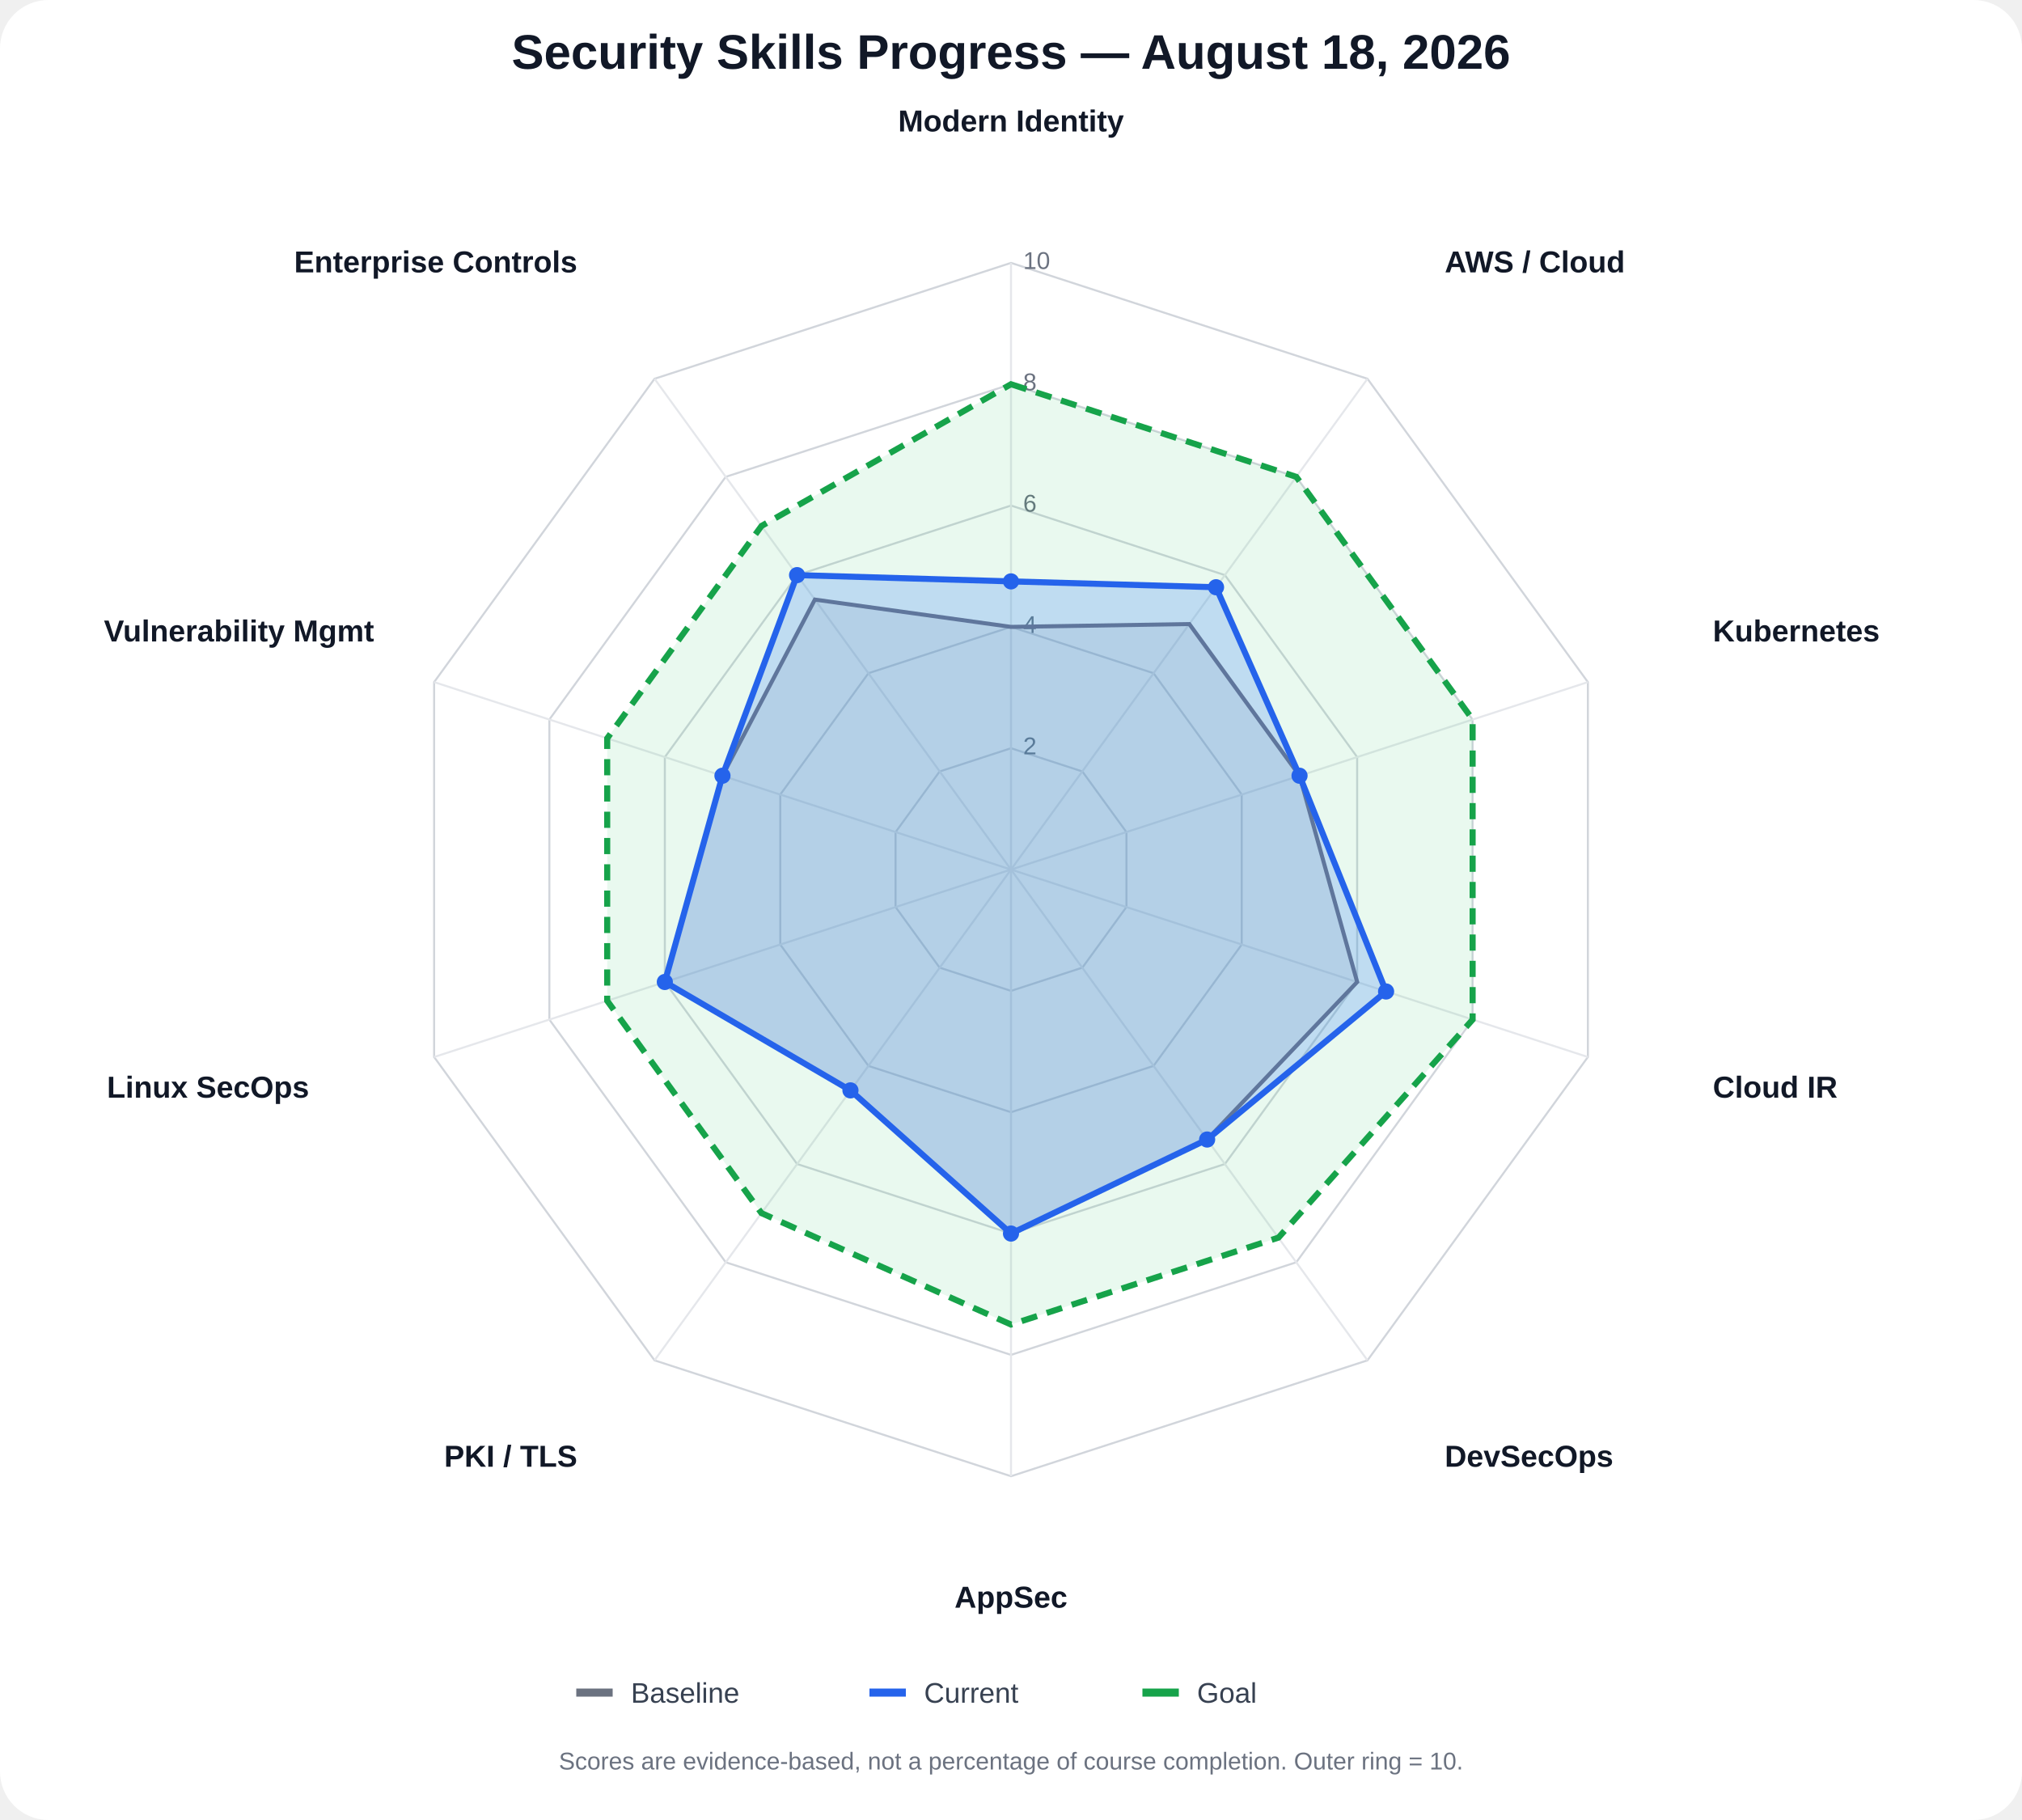
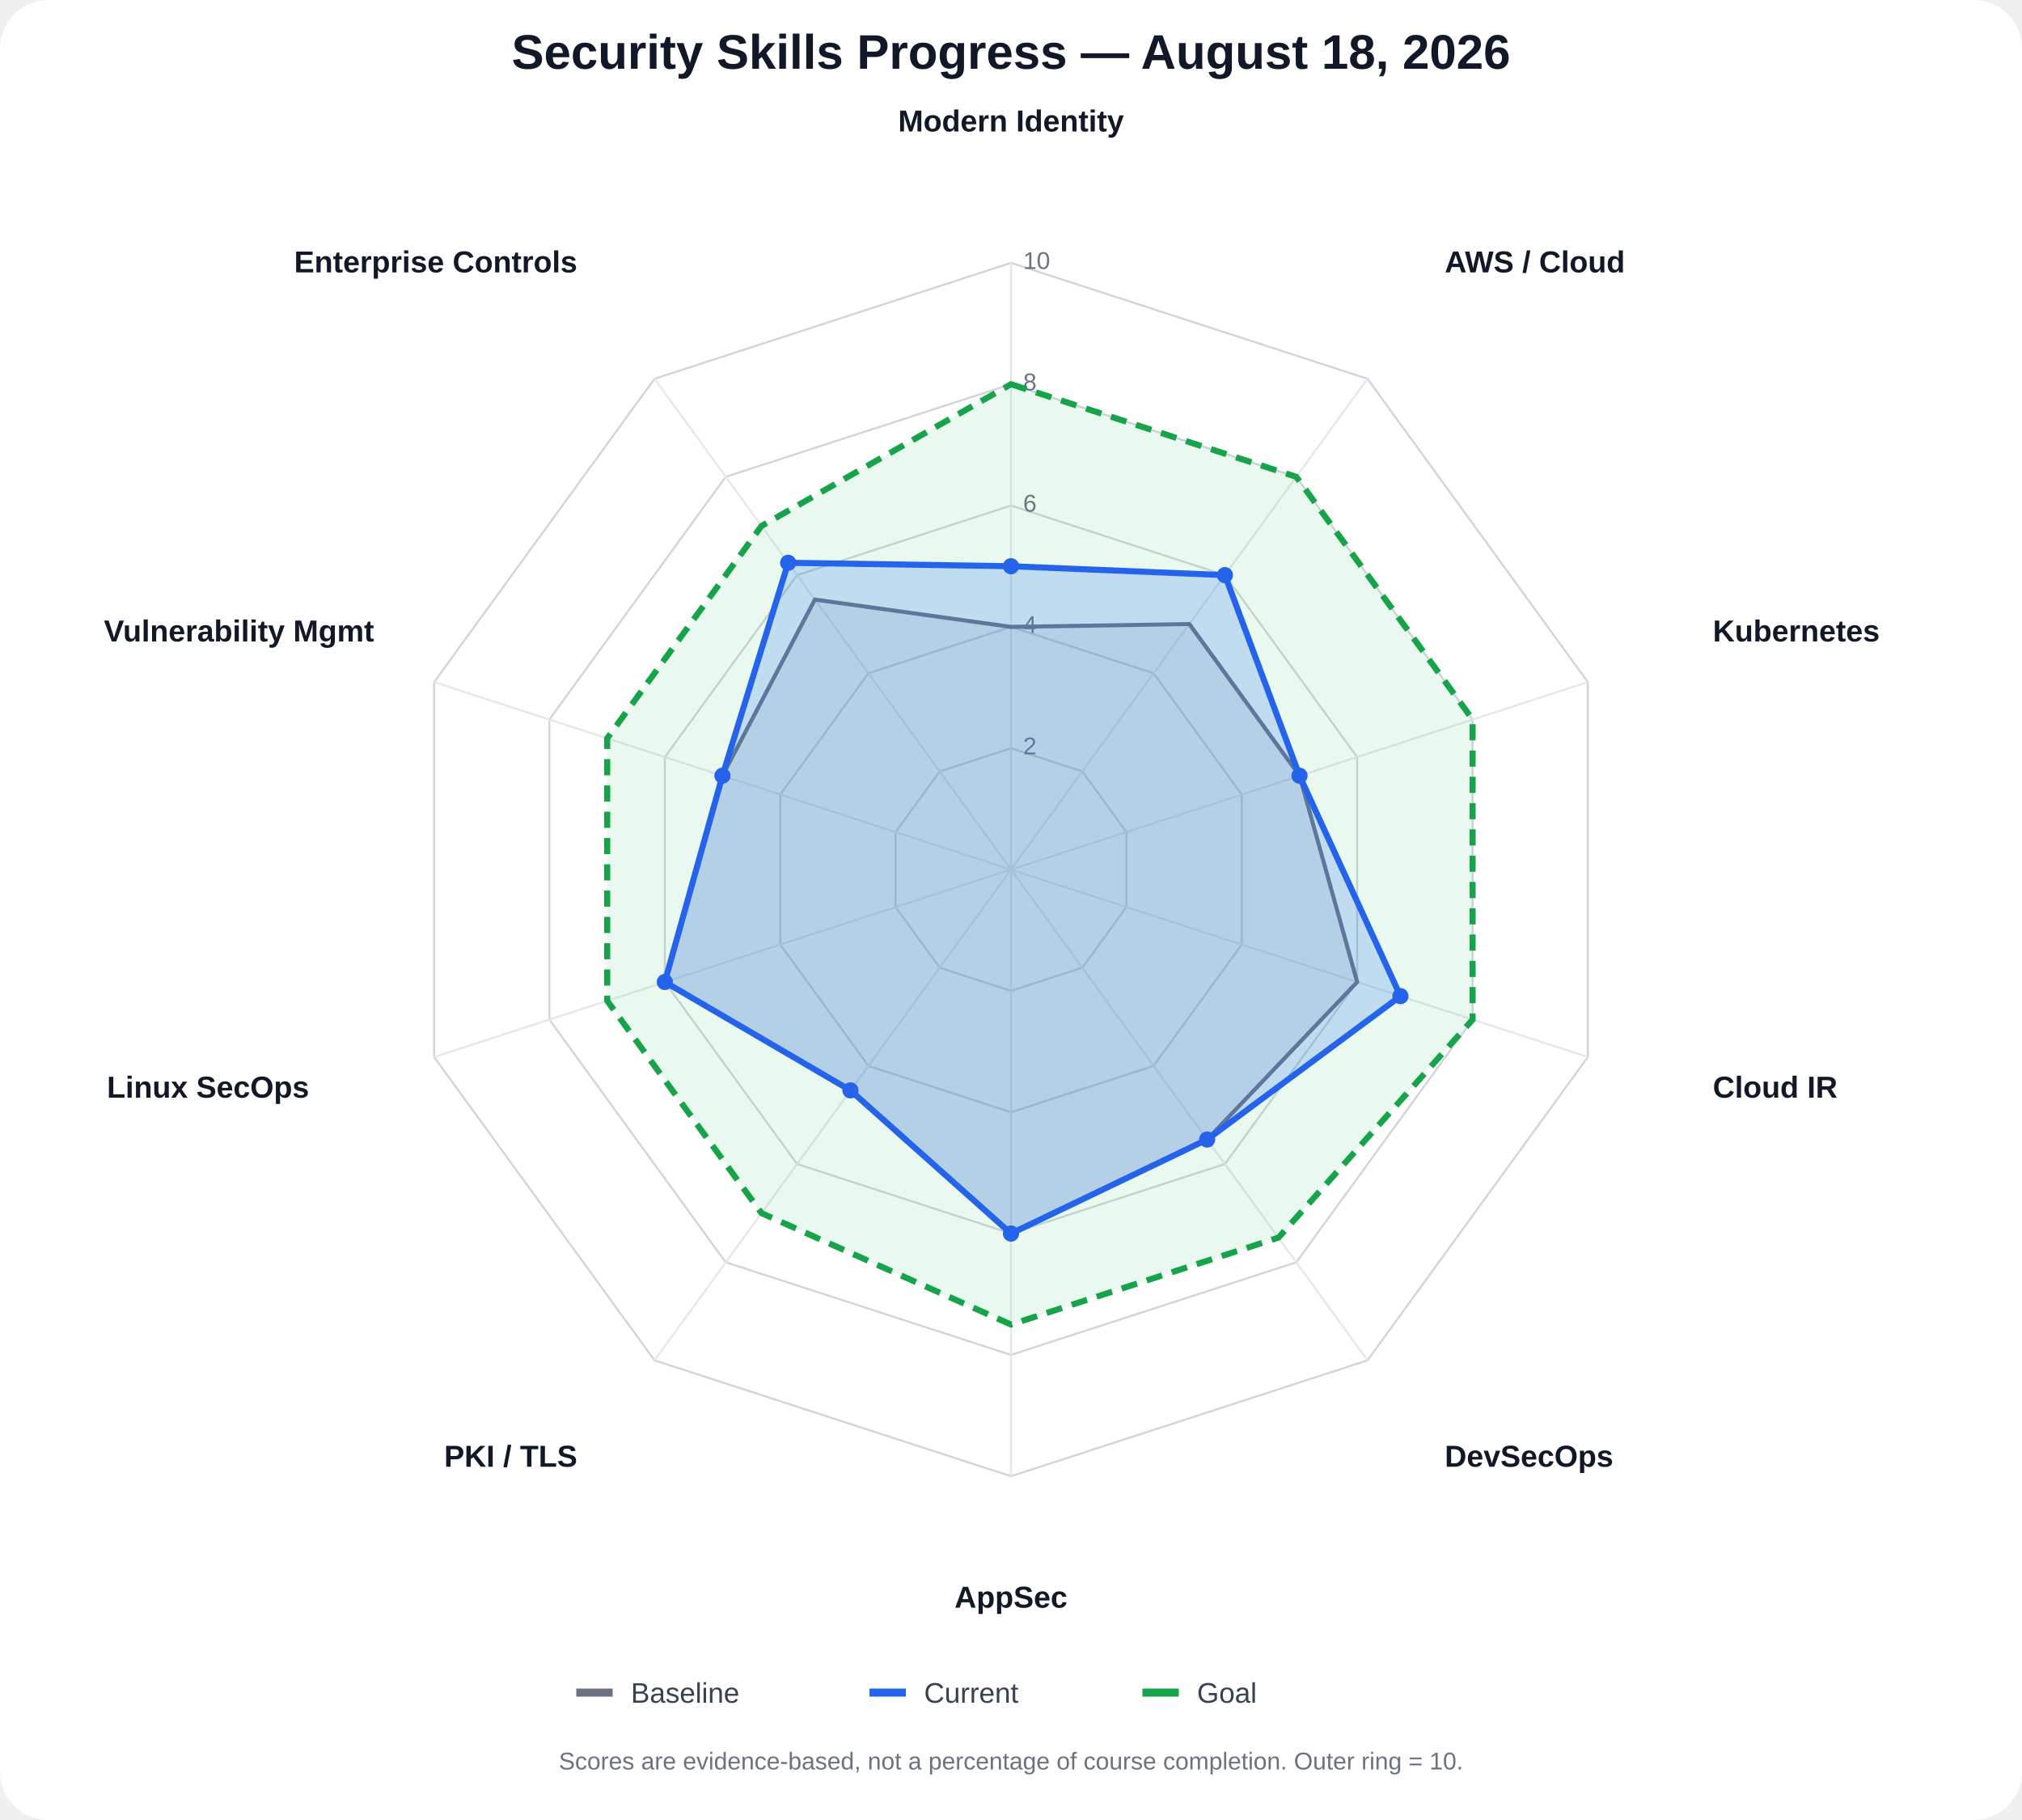
<svg xmlns="http://www.w3.org/2000/svg" width="1000" height="900" viewBox="0 0 1000 900" role="img" aria-labelledby="title desc">
  <rect width="1000" height="900" rx="24" fill="#ffffff" />
  <text x="500" y="34" text-anchor="middle" font-family="Arial, sans-serif" font-size="24" font-weight="700" fill="#111827">Security Skills Progress — August 18, 2026</text>
  <g fill="none" stroke="#d1d5db" stroke-width="1">
    <polygon points="500.0,370.0 535.3,381.5 557.1,411.5 557.1,448.5 535.3,478.5 500.0,490.0 464.7,478.5 442.9,448.5 442.9,411.5 464.7,381.5" />
    <polygon points="500.0,310.0 570.5,332.9 614.1,392.9 614.1,467.1 570.5,527.1 500.0,550.0 429.5,527.1 385.9,467.1 385.9,392.9 429.5,332.9" />
    <polygon points="500.0,250.0 605.8,284.4 671.2,374.4 671.2,485.6 605.8,575.6 500.0,610.0 394.2,575.6 328.8,485.6 328.8,374.4 394.2,284.4" />
    <polygon points="500.0,190.0 641.1,235.8 728.3,355.8 728.3,504.2 641.1,624.2 500.0,670.0 358.9,624.2 271.7,504.2 271.7,355.8 358.9,235.8" />
    <polygon points="500.0,130.0 676.3,187.3 785.3,337.3 785.3,522.7 676.3,672.7 500.0,730.0 323.7,672.7 214.7,522.7 214.7,337.3 323.7,187.3" />
  </g>
  <g stroke="#e5e7eb" stroke-width="1">
    <line x1="500" y1="430" x2="500.0" y2="130.0" />
    <line x1="500" y1="430" x2="676.3" y2="187.3" />
    <line x1="500" y1="430" x2="785.3" y2="337.3" />
    <line x1="500" y1="430" x2="785.3" y2="522.7" />
    <line x1="500" y1="430" x2="676.3" y2="672.7" />
    <line x1="500" y1="430" x2="500.0" y2="730.0" />
    <line x1="500" y1="430" x2="323.7" y2="672.7" />
    <line x1="500" y1="430" x2="214.7" y2="522.7" />
    <line x1="500" y1="430" x2="214.7" y2="337.3" />
    <line x1="500" y1="430" x2="323.7" y2="187.3" />
  </g>
  <g font-family="Arial, sans-serif" font-size="12" fill="#6b7280">
    <text x="506" y="373">2</text>
    <text x="506" y="313">4</text>
    <text x="506" y="253">6</text>
    <text x="506" y="193">8</text>
    <text x="506" y="133">10</text>
  </g>
  <polygon points="500.0,190.0 641.1,235.8 728.3,355.8 728.3,504.2 632.3,612.0 500.0,655.0 376.6,599.9 300.3,494.9 300.3,365.1 376.6,260.1" fill="#22c55e" fill-opacity="0.10" stroke="#16a34a" stroke-width="3" stroke-dasharray="8 5" />
  <polygon points="500.0,310.0 588.2,308.6 642.7,383.6 671.2,485.6 597.0,563.5 500.0,610.0 420.6,539.2 328.8,485.6 357.3,383.6 403.0,296.5" fill="#6b7280" fill-opacity="0.12" stroke="#6b7280" stroke-width="2" />
-   <polygon points="500.0,287.5 601.4,290.4 642.7,383.6 685.5,490.3 597.0,563.5 500.0,610.0 420.6,539.2 328.8,485.6 357.3,383.6 394.2,284.4" fill="#3b82f6" fill-opacity="0.24" stroke="#2563eb" stroke-width="3" />
+   <polygon points="500.0,280.0 605.8,284.4 642.7,383.6 692.6,492.6 597.0,563.5 500.0,610.0 420.6,539.2 328.8,485.6 357.3,383.6 389.8,278.3" fill="#3b82f6" fill-opacity="0.24" stroke="#2563eb" stroke-width="3" />
  <g fill="#2563eb">
-     <circle cx="500.0" cy="287.5" r="4" />
-     <circle cx="601.4" cy="290.4" r="4" />
+     <circle cx="500.0" cy="280.0" r="4" />
+     <circle cx="605.8" cy="284.4" r="4" />
    <circle cx="642.7" cy="383.6" r="4" />
-     <circle cx="685.5" cy="490.3" r="4" />
+     <circle cx="692.6" cy="492.6" r="4" />
    <circle cx="597.0" cy="563.5" r="4" />
    <circle cx="500.0" cy="610.0" r="4" />
    <circle cx="420.6" cy="539.2" r="4" />
    <circle cx="328.8" cy="485.6" r="4" />
    <circle cx="357.3" cy="383.6" r="4" />
-     <circle cx="394.2" cy="284.4" r="4" />
+     <circle cx="389.8" cy="278.3" r="4" />
  </g>
  <g font-family="Arial, sans-serif" font-size="15" font-weight="600" fill="#111827">
    <text x="500.0" y="65.0" text-anchor="middle">Modern Identity</text>
    <text x="714.5" y="134.7" text-anchor="start">AWS / Cloud</text>
    <text x="847.1" y="317.2" text-anchor="start">Kubernetes</text>
    <text x="847.1" y="542.8" text-anchor="start">Cloud IR</text>
    <text x="714.5" y="725.3" text-anchor="start">DevSecOps</text>
    <text x="500.0" y="795.0" text-anchor="middle">AppSec</text>
    <text x="285.5" y="725.3" text-anchor="end">PKI / TLS</text>
    <text x="152.9" y="542.8" text-anchor="end">Linux SecOps</text>
    <text x="185.0" y="317.2" text-anchor="end">Vulnerability Mgmt</text>
    <text x="285.5" y="134.7" text-anchor="end">Enterprise Controls</text>
  </g>
  <g font-family="Arial, sans-serif" font-size="14" fill="#374151">
    <rect x="285" y="835" width="18" height="4" fill="#6b7280" />
    <text x="312" y="842">Baseline</text>
    <rect x="430" y="835" width="18" height="4" fill="#2563eb" />
    <text x="457" y="842">Current</text>
    <rect x="565" y="835" width="18" height="4" fill="#16a34a" />
    <text x="592" y="842">Goal</text>
  </g>
  <text x="500" y="875" text-anchor="middle" font-family="Arial, sans-serif" font-size="12" fill="#6b7280">Scores are evidence-based, not a percentage of course completion. Outer ring = 10.</text>
</svg>
